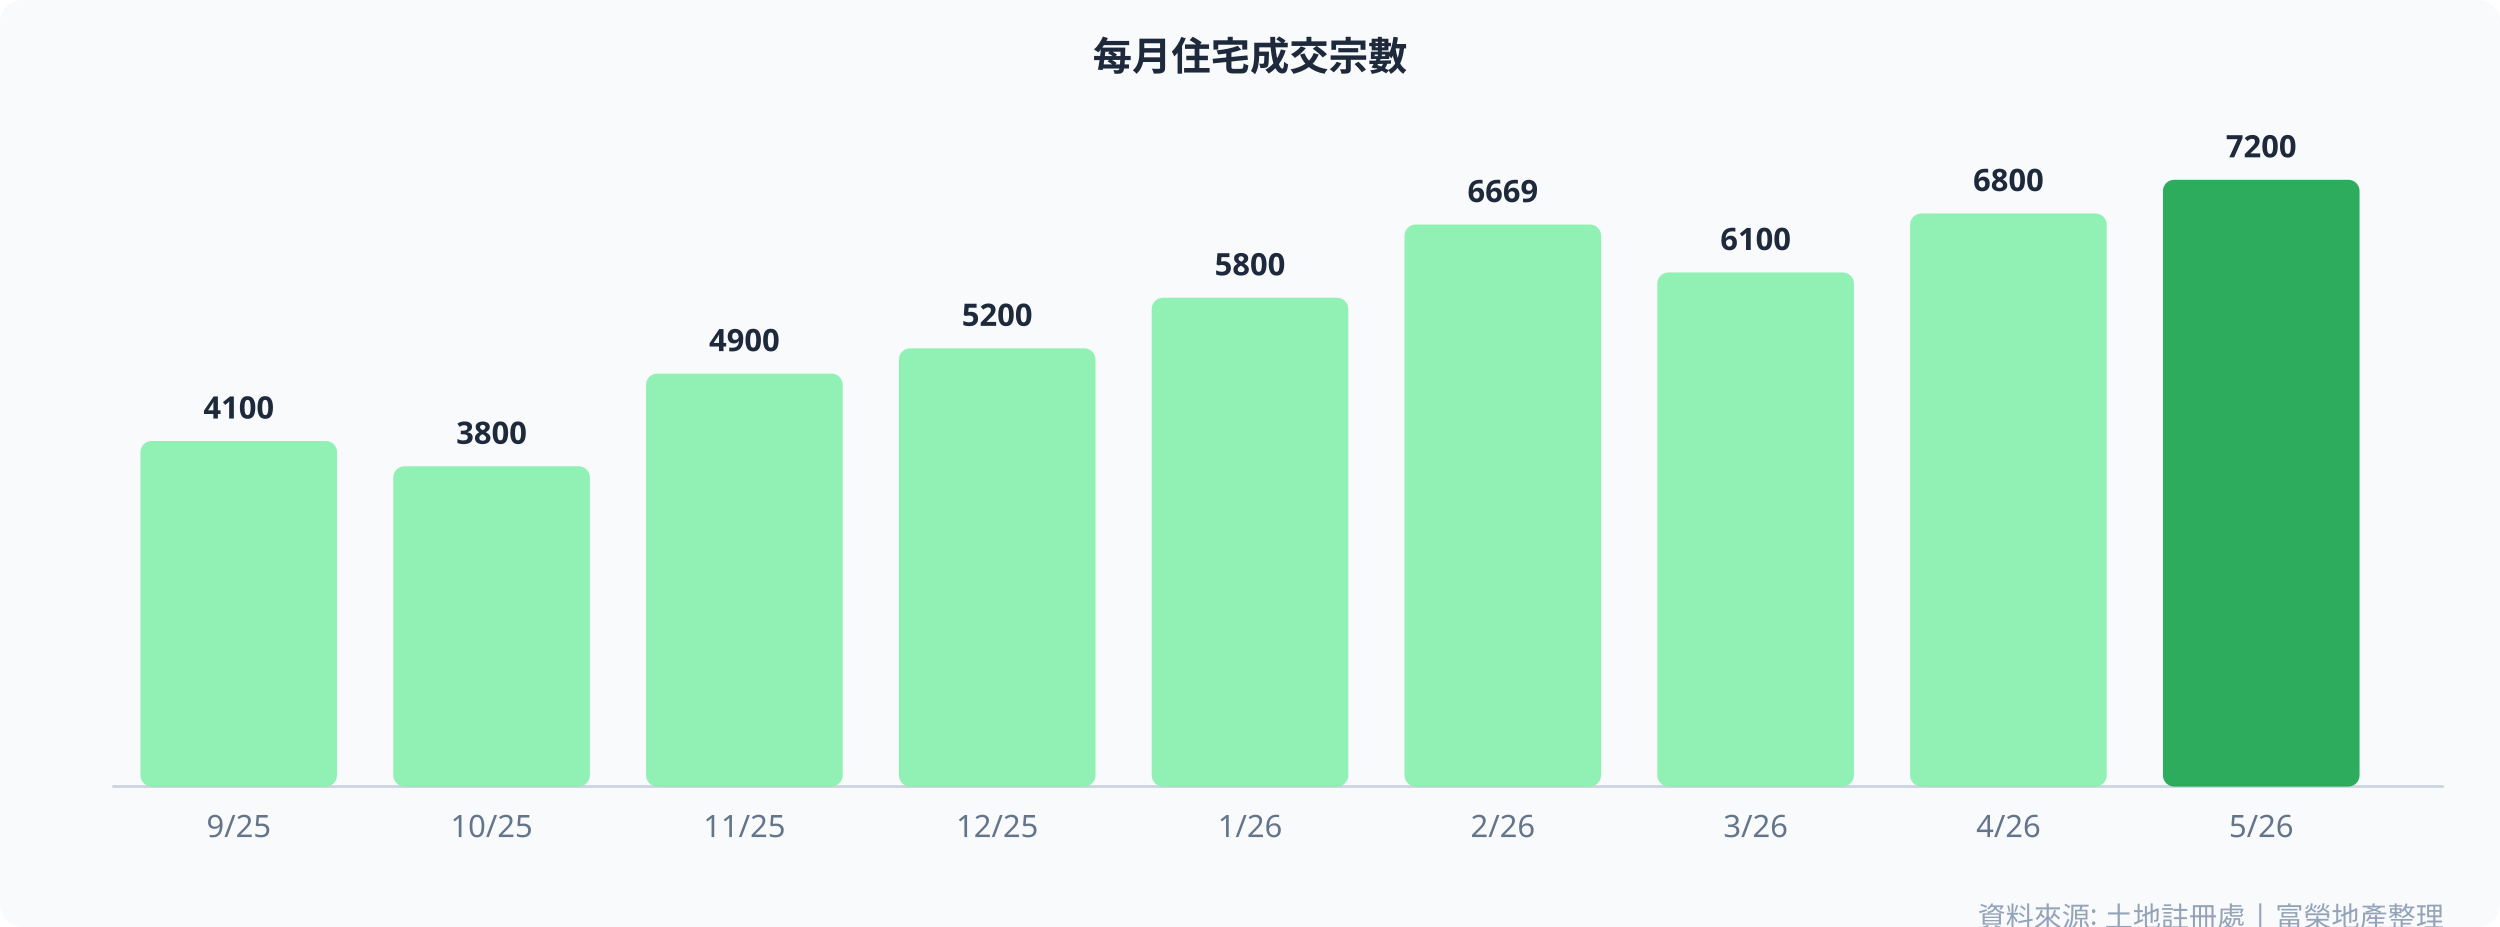
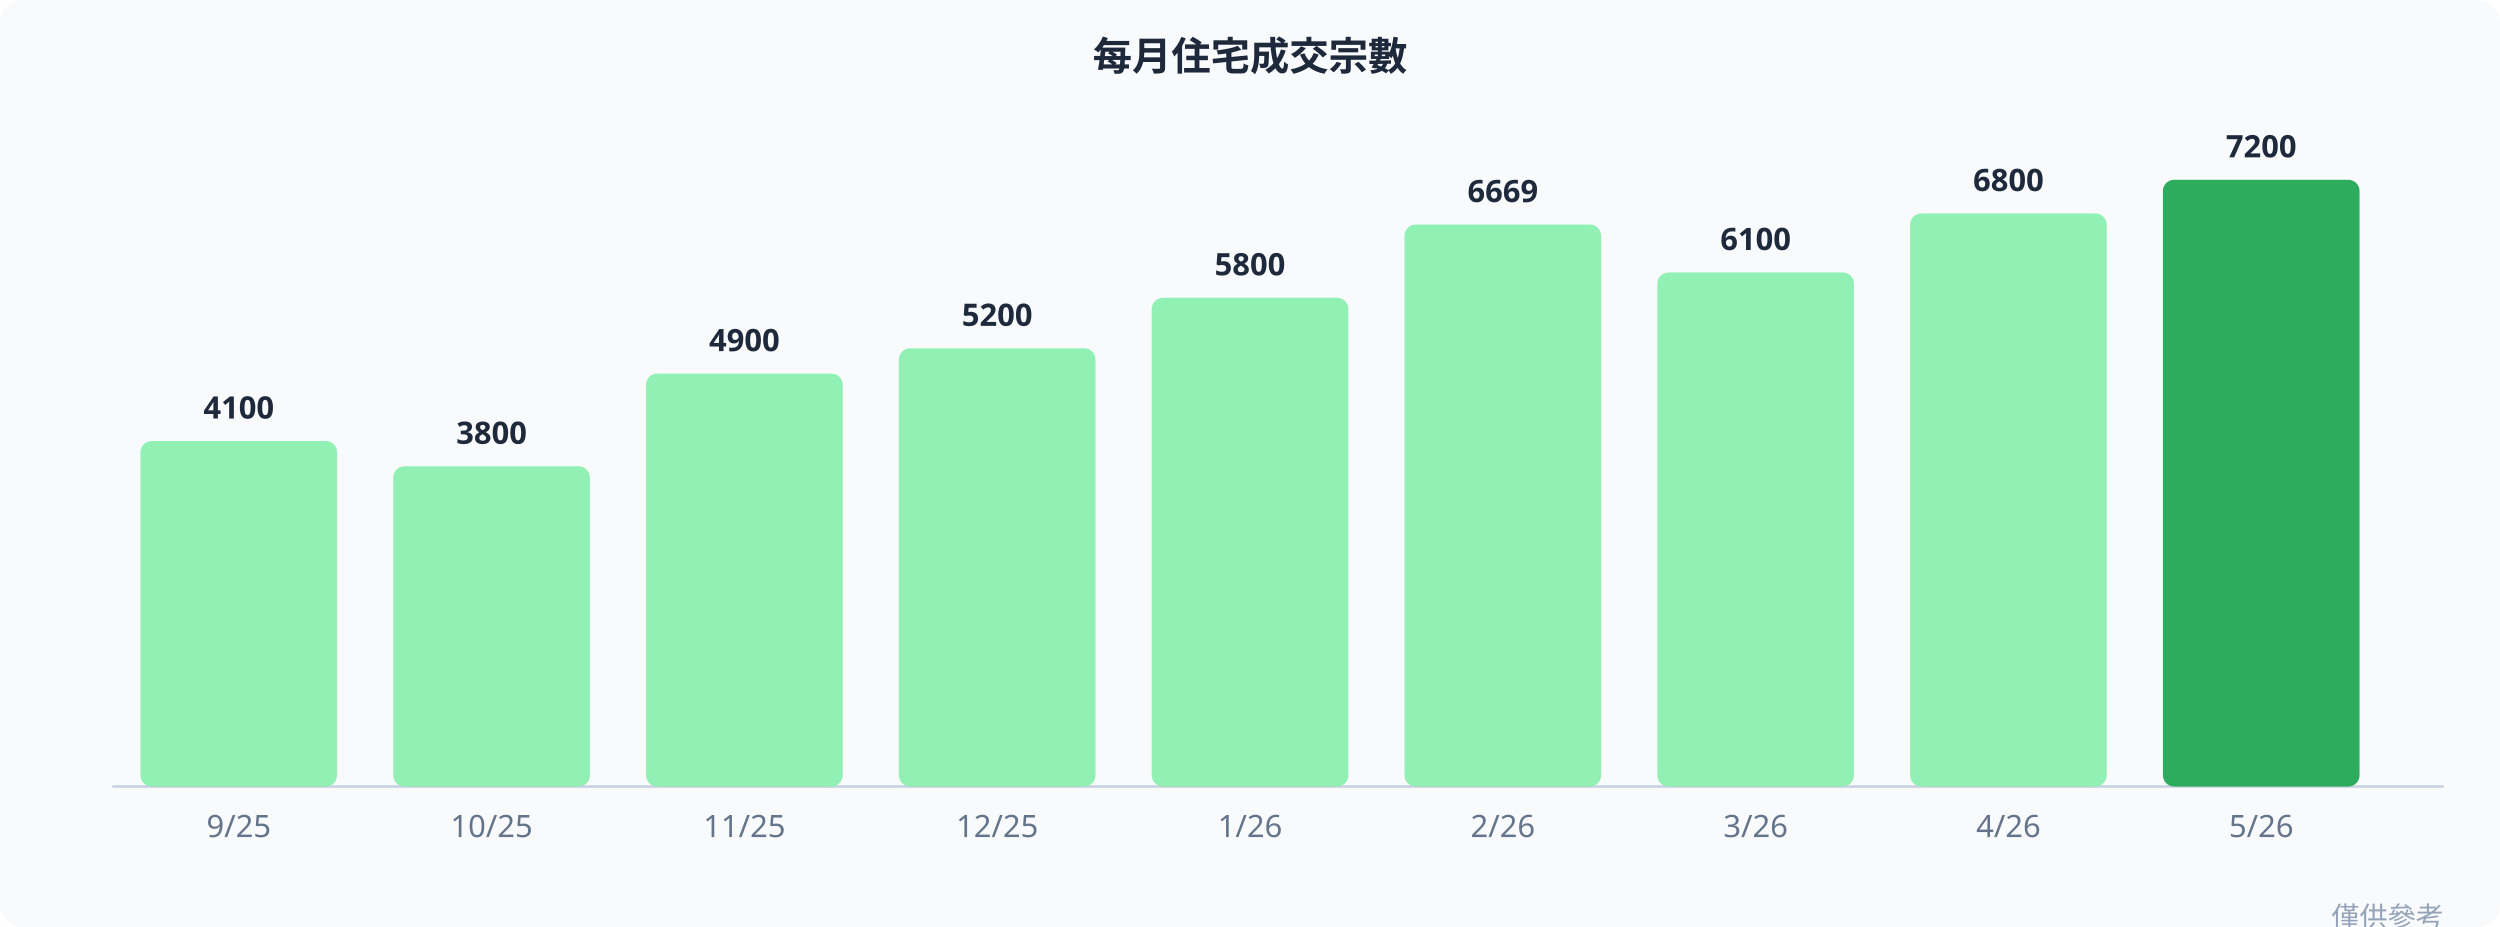
<svg xmlns="http://www.w3.org/2000/svg" viewBox="0 0 890 330" width="890" height="330">
  <rect width="890" height="330" fill="#f8fafc" rx="8" />
  <text x="445" y="25" font-family="'Noto Sans TC','Segoe UI',sans-serif" font-size="14" font-weight="700" fill="#1e293b" text-anchor="middle">每月住宅成交宗數</text>
  <line x1="40" y1="280" x2="870" y2="280" stroke="#cbd5e1" stroke-width="1" />
  <rect x="50" y="157" width="70" height="123" rx="4" fill="#86efac" opacity=".9" />
  <rect x="140" y="166" width="70" height="114" rx="4" fill="#86efac" opacity=".9" />
  <rect x="230" y="133" width="70" height="147" rx="4" fill="#86efac" opacity=".9" />
  <rect x="320" y="124" width="70" height="156" rx="4" fill="#86efac" opacity=".9" />
  <rect x="410" y="106" width="70" height="174" rx="4" fill="#86efac" opacity=".9" />
  <rect x="500" y="79.93" width="70" height="200.07" rx="4" fill="#86efac" opacity=".9" />
  <rect x="590" y="97" width="70" height="183" rx="4" fill="#86efac" opacity=".9" />
  <rect x="680" y="76" width="70" height="204" rx="4" fill="#86efac" opacity=".9" />
  <rect x="770" y="64" width="70" height="216" rx="4" fill="#16a34a" opacity=".9" />
  <text x="85" y="298" font-family="'Noto Sans TC','Segoe UI',sans-serif" font-size="11" fill="#64748b" text-anchor="middle">9/25</text>
  <text x="175" y="298" font-family="'Noto Sans TC','Segoe UI',sans-serif" font-size="11" fill="#64748b" text-anchor="middle">10/25</text>
  <text x="265" y="298" font-family="'Noto Sans TC','Segoe UI',sans-serif" font-size="11" fill="#64748b" text-anchor="middle">11/25</text>
  <text x="355" y="298" font-family="'Noto Sans TC','Segoe UI',sans-serif" font-size="11" fill="#64748b" text-anchor="middle">12/25</text>
  <text x="445" y="298" font-family="'Noto Sans TC','Segoe UI',sans-serif" font-size="11" fill="#64748b" text-anchor="middle">1/26</text>
  <text x="535" y="298" font-family="'Noto Sans TC','Segoe UI',sans-serif" font-size="11" fill="#64748b" text-anchor="middle">2/26</text>
  <text x="625" y="298" font-family="'Noto Sans TC','Segoe UI',sans-serif" font-size="11" fill="#64748b" text-anchor="middle">3/26</text>
  <text x="715" y="298" font-family="'Noto Sans TC','Segoe UI',sans-serif" font-size="11" fill="#64748b" text-anchor="middle">4/26</text>
  <text x="805" y="298" font-family="'Noto Sans TC','Segoe UI',sans-serif" font-size="11" fill="#64748b" text-anchor="middle">5/26</text>
  <text x="85" y="149" font-family="'Segoe UI',sans-serif" font-size="11" font-weight="600" fill="#1e293b" text-anchor="middle">4100</text>
  <text x="175" y="158" font-family="'Segoe UI',sans-serif" font-size="11" font-weight="600" fill="#1e293b" text-anchor="middle">3800</text>
  <text x="265" y="125" font-family="'Segoe UI',sans-serif" font-size="11" font-weight="600" fill="#1e293b" text-anchor="middle">4900</text>
  <text x="355" y="116" font-family="'Segoe UI',sans-serif" font-size="11" font-weight="600" fill="#1e293b" text-anchor="middle">5200</text>
  <text x="445" y="98" font-family="'Segoe UI',sans-serif" font-size="11" font-weight="600" fill="#1e293b" text-anchor="middle">5800</text>
  <text x="535" y="71.93" font-family="'Segoe UI',sans-serif" font-size="11" font-weight="600" fill="#1e293b" text-anchor="middle">6669</text>
  <text x="625" y="89" font-family="'Segoe UI',sans-serif" font-size="11" font-weight="600" fill="#1e293b" text-anchor="middle">6100</text>
  <text x="715" y="68" font-family="'Segoe UI',sans-serif" font-size="11" font-weight="600" fill="#1e293b" text-anchor="middle">6800</text>
  <text x="805" y="56" font-family="'Segoe UI',sans-serif" font-size="11" font-weight="600" fill="#1e293b" text-anchor="middle">7200</text>
-   <text x="870" y="330" font-family="'Noto Sans TC','Segoe UI',sans-serif" font-size="10" fill="#94a3b8" text-anchor="end">資料來源: 土地註冊處 | 富榮地產整理</text>
+   <text x="870" y="330" font-family="'Noto Sans TC','Segoe UI',sans-serif" font-size="10" fill="#94a3b8" text-anchor="end">僅供參考</text>
</svg>
